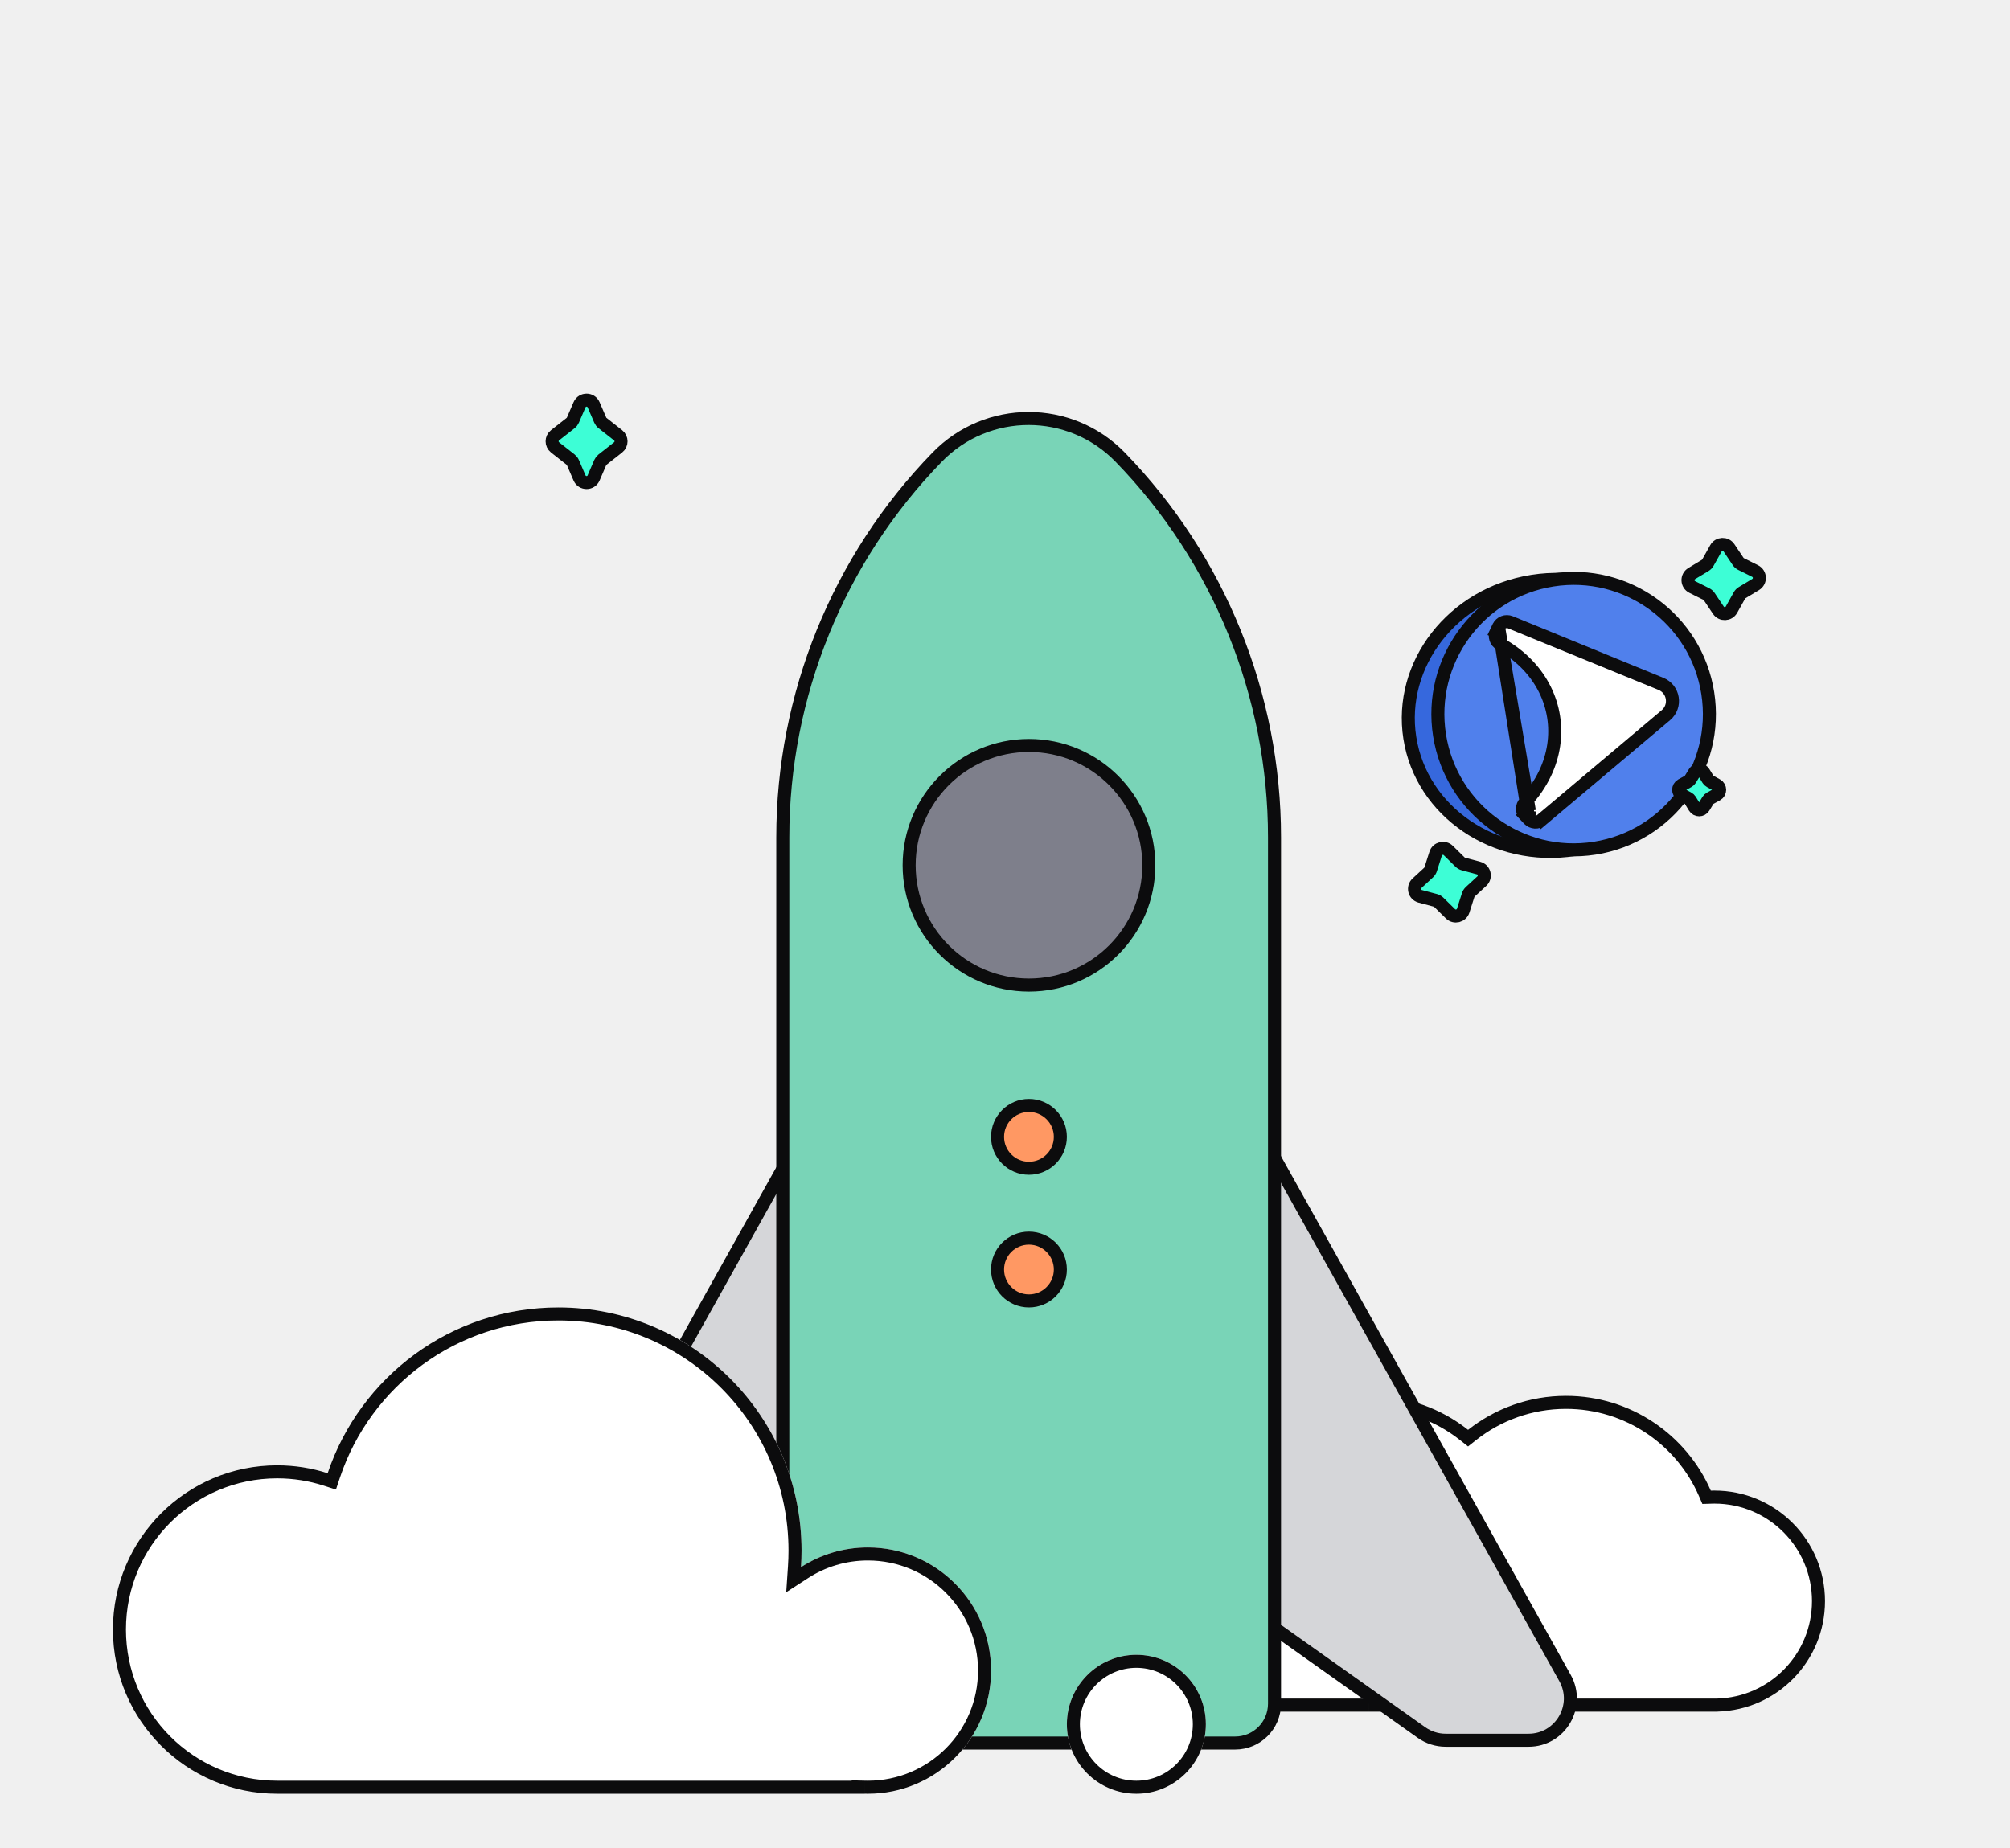
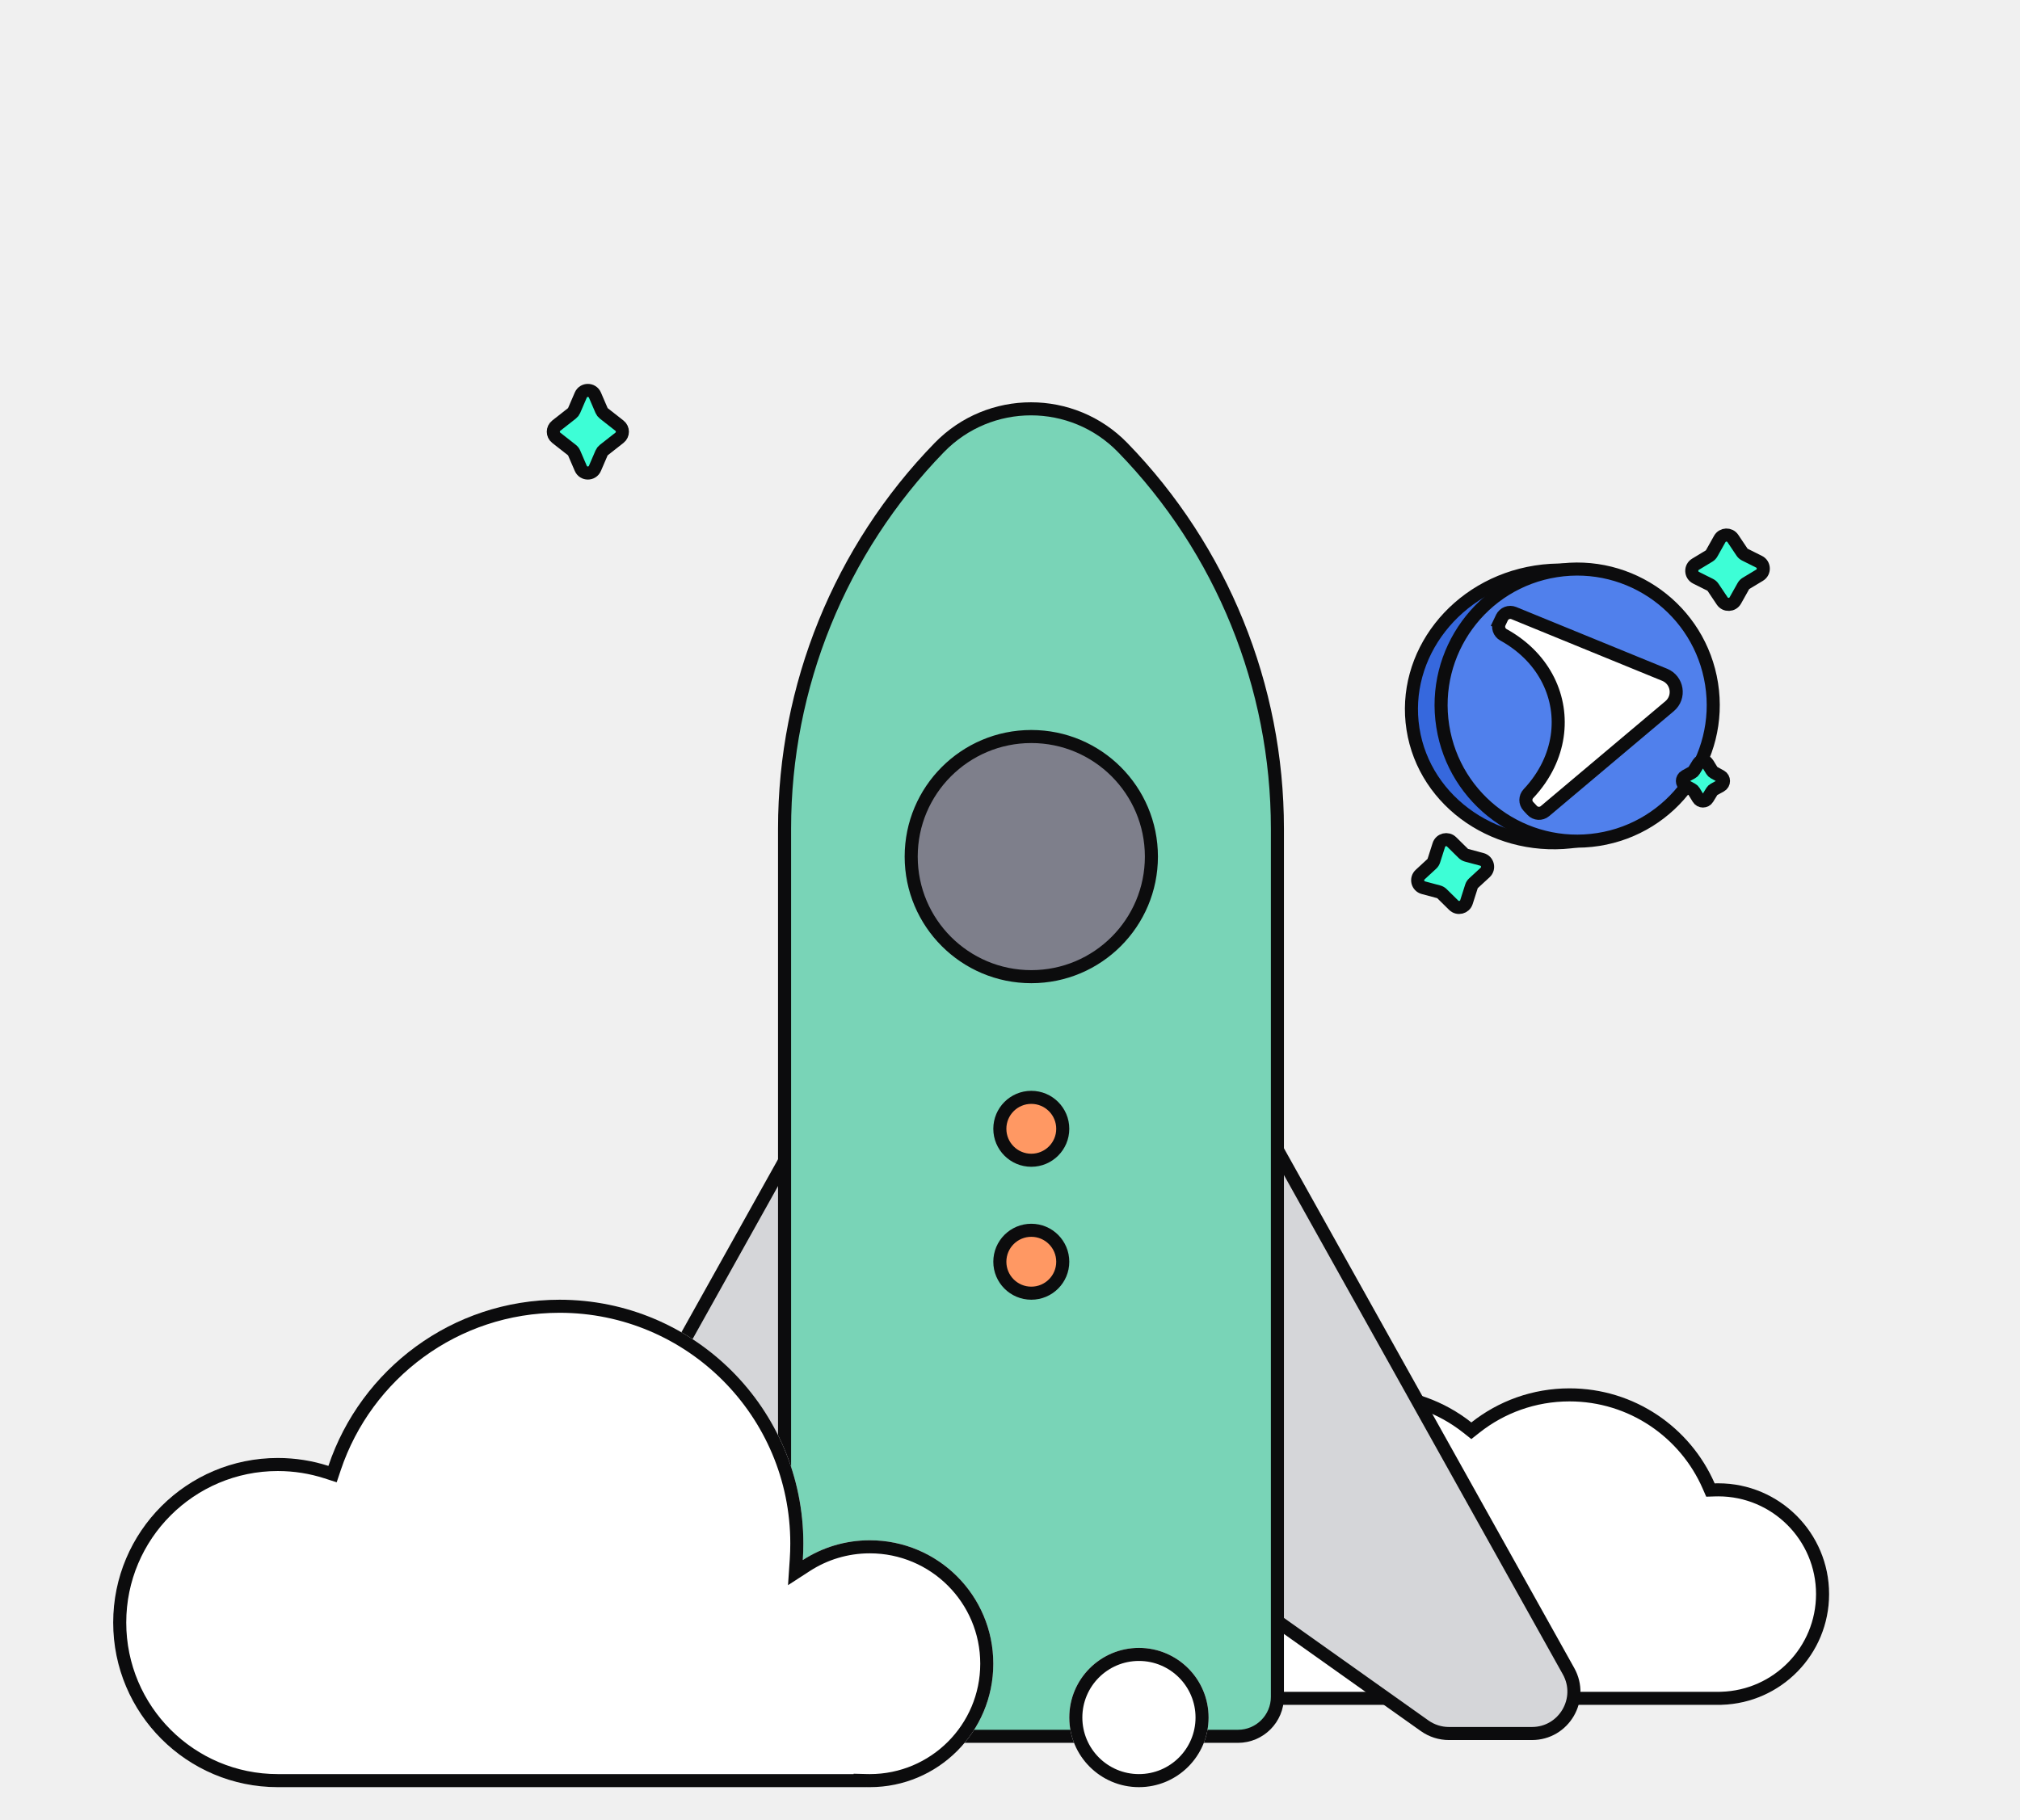
- <svg xmlns="http://www.w3.org/2000/svg" width="87" height="80" viewBox="0 0 87 80" fill="none">
-   <mask id="path-1-inside-1_13590_2867" fill="white">
-     <path fill-rule="evenodd" clip-rule="evenodd" d="M59.261 74.102C59.276 74.102 59.29 74.102 59.304 74.102C59.319 74.102 59.333 74.102 59.347 74.102H67.738C67.753 74.102 67.767 74.102 67.781 74.102C67.796 74.102 67.81 74.102 67.825 74.102H74.344V74.1C76.924 74.028 78.993 71.914 78.993 69.317C78.993 66.674 76.851 64.531 74.208 64.531C74.155 64.531 74.102 64.532 74.05 64.534C72.995 62.118 70.586 60.43 67.781 60.43C66.18 60.43 64.708 60.98 63.543 61.902C62.378 60.98 60.905 60.43 59.304 60.43C56.799 60.43 54.608 61.778 53.417 63.788C52.826 63.562 52.183 63.438 51.511 63.438C48.566 63.438 46.179 65.825 46.179 68.77C46.179 71.715 48.566 74.102 51.511 74.102C51.557 74.102 51.603 74.102 51.648 74.101V74.102H59.261Z" />
+ <svg xmlns="http://www.w3.org/2000/svg" width="232" height="209" viewBox="0 0 232 209" fill="none">
+   <mask id="path-1-inside-1_5_7808" fill="white">
+     <path fill-rule="evenodd" clip-rule="evenodd" d="M137.354 195.846C137.233 195.85 137.112 195.851 136.99 195.851C129.158 195.851 122.809 189.502 122.809 181.67C122.809 173.839 129.158 167.49 136.99 167.49C138.776 167.49 140.485 167.82 142.06 168.423C145.225 163.076 151.052 159.49 157.715 159.49C161.973 159.49 165.889 160.954 168.987 163.406C172.086 160.954 176.002 159.49 180.259 159.49C187.717 159.49 194.126 163.981 196.93 170.405C197.069 170.401 197.209 170.399 197.349 170.399C204.377 170.399 210.075 176.096 210.075 183.125C210.075 190.032 204.573 195.653 197.713 195.846V195.851H137.354V195.846Z" />
  </mask>
-   <path fill-rule="evenodd" clip-rule="evenodd" d="M59.261 74.102C59.276 74.102 59.29 74.102 59.304 74.102C59.319 74.102 59.333 74.102 59.347 74.102H67.738C67.753 74.102 67.767 74.102 67.781 74.102C67.796 74.102 67.81 74.102 67.825 74.102H74.344V74.1C76.924 74.028 78.993 71.914 78.993 69.317C78.993 66.674 76.851 64.531 74.208 64.531C74.155 64.531 74.102 64.532 74.05 64.534C72.995 62.118 70.586 60.43 67.781 60.43C66.18 60.43 64.708 60.98 63.543 61.902C62.378 60.98 60.905 60.43 59.304 60.43C56.799 60.43 54.608 61.778 53.417 63.788C52.826 63.562 52.183 63.438 51.511 63.438C48.566 63.438 46.179 65.825 46.179 68.77C46.179 71.715 48.566 74.102 51.511 74.102C51.557 74.102 51.603 74.102 51.648 74.101V74.102H59.261Z" fill="white" />
-   <path d="M59.261 74.102V73.538L59.265 73.538L59.261 74.102ZM59.347 74.102L59.344 73.538H59.347V74.102ZM67.738 74.102V73.538L67.742 73.538L67.738 74.102ZM67.825 74.102L67.821 73.538H67.825V74.102ZM74.344 74.102H74.909V74.666H74.344V74.102ZM74.344 74.1H73.78V73.552L74.329 73.536L74.344 74.1ZM74.05 64.534L74.068 65.098L73.686 65.11L73.533 64.76L74.05 64.534ZM63.543 61.902L63.893 62.344L63.543 62.621L63.193 62.344L63.543 61.902ZM53.417 63.788L53.903 64.076L53.66 64.485L53.216 64.315L53.417 63.788ZM51.648 74.101L51.634 73.537L52.212 73.522V74.101H51.648ZM51.648 74.102V74.666H51.084V74.102H51.648ZM59.304 74.666C59.289 74.666 59.273 74.666 59.258 74.666L59.265 73.538C59.278 73.538 59.291 73.538 59.304 73.538V74.666ZM59.351 74.666C59.335 74.666 59.32 74.666 59.304 74.666V73.538C59.318 73.538 59.331 73.538 59.344 73.538L59.351 74.666ZM59.347 73.538H67.738V74.666H59.347V73.538ZM67.781 74.666C67.766 74.666 67.751 74.666 67.735 74.666L67.742 73.538C67.755 73.538 67.768 73.538 67.781 73.538V74.666ZM67.828 74.666C67.812 74.666 67.797 74.666 67.781 74.666V73.538C67.795 73.538 67.808 73.538 67.821 73.538L67.828 74.666ZM67.825 73.538H74.344V74.666H67.825V73.538ZM73.78 74.102V74.1H74.909V74.102H73.78ZM79.557 69.317C79.557 72.22 77.244 74.583 74.36 74.664L74.329 73.536C76.604 73.472 78.429 71.608 78.429 69.317H79.557ZM74.208 63.967C77.162 63.967 79.557 66.362 79.557 69.317H78.429C78.429 66.985 76.539 65.095 74.208 65.095V63.967ZM74.031 63.97C74.09 63.968 74.149 63.967 74.208 63.967V65.095C74.161 65.095 74.115 65.096 74.068 65.098L74.031 63.97ZM67.781 59.866C70.818 59.866 73.426 61.694 74.567 64.308L73.533 64.76C72.565 62.542 70.353 60.994 67.781 60.994V59.866ZM63.193 61.46C64.454 60.462 66.049 59.866 67.781 59.866V60.994C66.312 60.994 64.962 61.499 63.893 62.344L63.193 61.46ZM59.304 59.866C61.037 59.866 62.632 60.462 63.893 61.46L63.193 62.344C62.124 61.499 60.774 60.994 59.304 60.994V59.866ZM52.932 63.501C54.22 61.326 56.591 59.866 59.304 59.866V60.994C57.006 60.994 54.996 62.23 53.903 64.076L52.932 63.501ZM51.511 62.874C52.253 62.874 52.964 63.011 53.619 63.262L53.216 64.315C52.687 64.113 52.113 64.002 51.511 64.002V62.874ZM45.615 68.77C45.615 65.513 48.255 62.874 51.511 62.874V64.002C48.878 64.002 46.743 66.137 46.743 68.77H45.615ZM51.511 74.666C48.255 74.666 45.615 72.026 45.615 68.77H46.743C46.743 71.403 48.878 73.538 51.511 73.538V74.666ZM51.662 74.664C51.612 74.666 51.562 74.666 51.511 74.666V73.538C51.552 73.538 51.593 73.538 51.634 73.537L51.662 74.664ZM52.212 74.101V74.102H51.084V74.101H52.212ZM51.648 73.538H59.261V74.666H51.648V73.538Z" fill="#0C0C0D" mask="url(#path-1-inside-1_13590_2867)" />
-   <path d="M67.74 72.647L54.922 49.693C54.14 48.293 52.06 48.525 51.606 50.062L47.6 63.621C47.38 64.363 47.657 65.162 48.288 65.61L61.527 75.006C61.833 75.223 62.199 75.34 62.574 75.34L66.16 75.34C67.542 75.34 68.414 73.854 67.74 72.647Z" fill="#D5D6D9" stroke="#0C0C0D" stroke-width="0.564" />
-   <path d="M21.575 72.647L34.394 49.693C35.175 48.293 37.256 48.525 37.71 50.062L41.716 63.621C41.935 64.363 41.658 65.162 41.028 65.61L27.789 75.006C27.483 75.223 27.116 75.34 26.741 75.34L23.156 75.34C21.774 75.34 20.901 73.854 21.575 72.647Z" fill="#D5D6D9" stroke="#0C0C0D" stroke-width="0.564" />
-   <path d="M33.882 36.251C33.882 30.105 36.278 24.2 40.562 19.792C42.731 17.56 46.316 17.56 48.486 19.792C52.77 24.2 55.166 30.105 55.166 36.251V73.756C55.166 74.698 54.403 75.461 53.461 75.461H35.587C34.645 75.461 33.882 74.698 33.882 73.756V36.251Z" fill="#79D4B7" stroke="#0C0C0D" stroke-width="0.564" />
-   <mask id="path-6-inside-2_13590_2867" fill="white">
-     <path fill-rule="evenodd" clip-rule="evenodd" d="M34.694 67.129C34.694 67.37 34.686 67.609 34.67 67.846C35.504 67.306 36.498 66.993 37.565 66.993C40.51 66.993 42.897 69.38 42.897 72.325C42.897 75.27 40.51 77.657 37.565 77.657C37.519 77.657 37.474 77.656 37.428 77.655V77.657H24.201C24.189 77.657 24.178 77.657 24.166 77.657C24.154 77.657 24.142 77.657 24.131 77.657H11.997L11.997 77.657C8.071 77.657 4.888 74.474 4.888 70.547C4.888 66.621 8.071 63.438 11.997 63.438C12.76 63.438 13.494 63.558 14.182 63.78C15.581 59.608 19.523 56.602 24.166 56.602C29.98 56.602 34.694 61.315 34.694 67.129ZM49.186 77.657C50.848 77.657 52.194 76.311 52.194 74.649C52.194 72.988 50.848 71.641 49.186 71.641C47.525 71.641 46.178 72.988 46.178 74.649C46.178 76.311 47.525 77.657 49.186 77.657Z" />
+   <path fill-rule="evenodd" clip-rule="evenodd" d="M137.354 195.846C137.233 195.85 137.112 195.851 136.99 195.851C129.158 195.851 122.809 189.502 122.809 181.67C122.809 173.839 129.158 167.49 136.99 167.49C138.776 167.49 140.485 167.82 142.06 168.423C145.225 163.076 151.052 159.49 157.715 159.49C161.973 159.49 165.889 160.954 168.987 163.406C172.086 160.954 176.002 159.49 180.259 159.49C187.717 159.49 194.126 163.981 196.93 170.405C197.069 170.401 197.209 170.399 197.349 170.399C204.377 170.399 210.075 176.096 210.075 183.125C210.075 190.032 204.573 195.653 197.713 195.846V195.851H137.354V195.846Z" fill="white" />
+   <path d="M137.354 195.846L137.316 194.347L138.854 194.308V195.846H137.354ZM142.06 168.423L143.35 169.187L142.706 170.276L141.523 169.824L142.06 168.423ZM168.987 163.406L169.918 164.582L168.987 165.318L168.057 164.582L168.987 163.406ZM196.93 170.405L196.978 171.905L195.962 171.937L195.555 171.005L196.93 170.405ZM197.713 195.846H196.213V194.387L197.671 194.347L197.713 195.846ZM197.713 195.851H199.213V197.351H197.713V195.851ZM137.354 195.851V197.351H135.854V195.851H137.354ZM137.392 197.346C137.258 197.349 137.124 197.351 136.99 197.351V194.351C137.099 194.351 137.208 194.35 137.316 194.347L137.392 197.346ZM136.99 197.351C128.33 197.351 121.309 190.331 121.309 181.67H124.309C124.309 188.674 129.987 194.351 136.99 194.351V197.351ZM121.309 181.67C121.309 173.01 128.33 165.99 136.99 165.99V168.99C129.987 168.99 124.309 174.667 124.309 181.67H121.309ZM136.99 165.99C138.963 165.99 140.853 166.355 142.596 167.022L141.523 169.824C140.118 169.285 138.59 168.99 136.99 168.99V165.99ZM140.769 167.659C144.193 161.874 150.5 157.99 157.715 157.99V160.99C151.603 160.99 146.257 164.277 143.35 169.187L140.769 167.659ZM157.715 157.99C162.323 157.99 166.564 159.576 169.918 162.229L168.057 164.582C165.214 162.333 161.623 160.99 157.715 160.99V157.99ZM168.057 162.229C171.41 159.576 175.652 157.99 180.259 157.99V160.99C176.351 160.99 172.761 162.333 169.918 164.582L168.057 162.229ZM180.259 157.99C188.335 157.99 195.271 162.854 198.305 169.805L195.555 171.005C192.981 165.108 187.099 160.99 180.259 160.99V157.99ZM196.881 168.906C197.037 168.901 197.193 168.899 197.349 168.899V171.899C197.225 171.899 197.101 171.901 196.978 171.905L196.881 168.906ZM197.349 168.899C205.206 168.899 211.575 175.268 211.575 183.125H208.575C208.575 176.925 203.549 171.899 197.349 171.899V168.899ZM211.575 183.125C211.575 190.846 205.425 197.13 197.755 197.345L197.671 194.347C203.722 194.177 208.575 189.217 208.575 183.125H211.575ZM196.213 195.851V195.846H199.213V195.851H196.213ZM137.354 194.351H197.713V197.351H137.354V194.351ZM138.854 195.846V195.851H135.854V195.846H138.854Z" fill="#0C0C0D" mask="url(#path-1-inside-1_5_7808)" />
+   <path d="M180.149 191.982L146.06 130.936C143.982 127.215 138.449 127.831 137.241 131.919L126.587 167.977C126.004 169.95 126.74 172.075 128.418 173.266L163.625 198.255C164.439 198.832 165.413 199.143 166.411 199.143L175.947 199.143C179.622 199.143 181.941 195.191 180.149 191.982Z" fill="#D5D6D9" stroke="#0C0C0D" stroke-width="1.5" />
+   <path d="M57.379 191.982L91.468 130.936C93.546 127.215 99.079 127.831 100.287 131.919L110.941 167.977C111.524 169.95 110.788 172.075 109.11 173.266L73.903 198.255C73.089 198.832 72.115 199.143 71.117 199.143L61.581 199.143C57.907 199.143 55.587 195.191 57.379 191.982Z" fill="#D5D6D9" stroke="#0C0C0D" stroke-width="1.5" />
+   <path d="M90.108 95.19C90.108 78.843 96.481 63.141 107.873 51.418C113.643 45.481 123.177 45.481 128.947 51.418C140.339 63.141 146.712 78.843 146.712 95.19V194.931C146.712 197.435 144.682 199.465 142.178 199.465H94.642C92.138 199.465 90.108 197.435 90.108 194.931V95.19Z" fill="#79D4B7" stroke="#0C0C0D" stroke-width="1.5" />
+   <mask id="path-6-inside-2_5_7808" fill="white">
+     <path fill-rule="evenodd" clip-rule="evenodd" d="M92.266 177.307C92.266 177.948 92.245 178.584 92.203 179.214C94.42 177.778 97.064 176.944 99.902 176.944C107.734 176.944 114.083 183.293 114.083 191.125C114.083 198.956 107.734 205.305 99.902 205.305C99.781 205.305 99.659 205.304 99.538 205.301V205.305H64.361C64.33 205.305 64.299 205.305 64.269 205.305C64.238 205.305 64.207 205.305 64.177 205.305H31.907C21.465 205.305 13 196.84 13 186.397C13 175.955 21.465 167.49 31.908 167.49C33.935 167.49 35.887 167.809 37.718 168.399C41.439 157.304 51.92 149.31 64.269 149.31C79.731 149.31 92.266 161.845 92.266 177.307ZM130.808 205.305C135.226 205.305 138.808 201.724 138.808 197.306C138.808 192.888 135.226 189.306 130.808 189.306C126.391 189.306 122.809 192.888 122.809 197.306C122.809 201.724 126.391 205.305 130.808 205.305Z" />
  </mask>
-   <path fill-rule="evenodd" clip-rule="evenodd" d="M34.694 67.129C34.694 67.37 34.686 67.609 34.67 67.846C35.504 67.306 36.498 66.993 37.565 66.993C40.51 66.993 42.897 69.38 42.897 72.325C42.897 75.27 40.51 77.657 37.565 77.657C37.519 77.657 37.474 77.656 37.428 77.655V77.657H24.201C24.189 77.657 24.178 77.657 24.166 77.657C24.154 77.657 24.142 77.657 24.131 77.657H11.997L11.997 77.657C8.071 77.657 4.888 74.474 4.888 70.547C4.888 66.621 8.071 63.438 11.997 63.438C12.76 63.438 13.494 63.558 14.182 63.78C15.581 59.608 19.523 56.602 24.166 56.602C29.98 56.602 34.694 61.315 34.694 67.129ZM49.186 77.657C50.848 77.657 52.194 76.311 52.194 74.649C52.194 72.988 50.848 71.641 49.186 71.641C47.525 71.641 46.178 72.988 46.178 74.649C46.178 76.311 47.525 77.657 49.186 77.657Z" fill="white" />
-   <path d="M34.67 67.846L34.107 67.809L34.031 68.932L34.976 68.32L34.67 67.846ZM37.428 77.655L37.443 77.091L36.864 77.077V77.655H37.428ZM37.428 77.657V78.221H37.992V77.657H37.428ZM24.201 77.657V77.093L24.199 77.093L24.201 77.657ZM24.131 77.657L24.133 77.093H24.131V77.657ZM11.997 77.657L11.454 77.506L11.255 78.221H11.997V77.657ZM11.997 77.657L12.541 77.808L12.739 77.093H11.997V77.657ZM14.182 63.78L14.009 64.317L14.54 64.488L14.717 63.959L14.182 63.78ZM35.232 67.884C35.249 67.635 35.258 67.383 35.258 67.129H34.13C34.13 67.358 34.122 67.584 34.107 67.809L35.232 67.884ZM37.565 66.428C36.386 66.428 35.285 66.775 34.363 67.373L34.976 68.32C35.722 67.837 36.61 67.557 37.565 67.557V66.428ZM43.462 72.325C43.462 69.068 40.822 66.428 37.565 66.428V67.557C40.199 67.557 42.333 69.691 42.333 72.325H43.462ZM37.565 78.221C40.822 78.221 43.462 75.581 43.462 72.325H42.333C42.333 74.958 40.199 77.093 37.565 77.093V78.221ZM37.414 78.219C37.464 78.221 37.515 78.221 37.565 78.221V77.093C37.524 77.093 37.483 77.093 37.443 77.091L37.414 78.219ZM36.864 77.655V77.657H37.992V77.655H36.864ZM37.428 77.093H24.201V78.221H37.428V77.093ZM24.166 78.221C24.178 78.221 24.191 78.221 24.203 78.221L24.199 77.093C24.188 77.093 24.177 77.093 24.166 77.093V78.221ZM24.129 78.221C24.141 78.221 24.154 78.221 24.166 78.221V77.093C24.155 77.093 24.144 77.093 24.133 77.093L24.129 78.221ZM24.131 77.093H11.997V78.221H24.131V77.093ZM12.541 77.808L12.541 77.808L11.454 77.506L11.454 77.506L12.541 77.808ZM4.324 70.547C4.324 74.785 7.759 78.221 11.997 78.221V77.093C8.382 77.093 5.452 74.162 5.452 70.547H4.324ZM11.997 62.874C7.759 62.874 4.324 66.309 4.324 70.547H5.452C5.452 66.932 8.382 64.002 11.997 64.002V62.874ZM14.355 63.243C13.612 63.003 12.819 62.874 11.997 62.874V64.002C12.7 64.002 13.376 64.112 14.009 64.317L14.355 63.243ZM24.166 56.038C19.273 56.038 15.121 59.205 13.647 63.6L14.717 63.959C16.041 60.01 19.772 57.166 24.166 57.166V56.038ZM35.258 67.129C35.258 61.004 30.292 56.038 24.166 56.038V57.166C29.669 57.166 34.13 61.627 34.13 67.129H35.258ZM51.63 74.649C51.63 75.999 50.536 77.093 49.186 77.093V78.221C51.159 78.221 52.758 76.622 52.758 74.649H51.63ZM49.186 72.205C50.536 72.205 51.63 73.299 51.63 74.649H52.758C52.758 72.677 51.159 71.077 49.186 71.077V72.205ZM46.742 74.649C46.742 73.299 47.837 72.205 49.186 72.205V71.077C47.214 71.077 45.614 72.677 45.614 74.649H46.742ZM49.186 77.093C47.837 77.093 46.742 75.999 46.742 74.649H45.614C45.614 76.622 47.214 78.221 49.186 78.221V77.093Z" fill="#0C0C0D" mask="url(#path-6-inside-2_13590_2867)" />
-   <circle cx="44.538" cy="37.46" r="5.187" fill="#7E7F8B" stroke="#0C0C0D" stroke-width="0.564" />
-   <circle cx="44.537" cy="49.218" r="1.359" fill="#FF9863" stroke="#0C0C0D" stroke-width="0.564" />
-   <circle cx="44.537" cy="54.961" r="1.359" fill="#FF9863" stroke="#0C0C0D" stroke-width="0.564" />
-   <path d="M73.453 29.996C73.954 33.187 71.6 36.238 68.15 36.78C64.7 37.322 61.524 35.139 61.023 31.949C60.522 28.758 62.876 25.707 66.326 25.165C69.775 24.623 72.952 26.806 73.453 29.996Z" fill="#3668DD" stroke="#0C0C0D" stroke-width="0.564" />
-   <circle cx="68.113" cy="30.916" r="5.876" transform="rotate(-8.92691 68.1134 30.9158)" fill="#5080EC" stroke="#0C0C0D" stroke-width="0.564" />
-   <path d="M66.197 35.111L66.007 35.29C65.859 35.133 65.865 34.892 66.007 34.741C66.376 34.349 66.661 33.93 66.868 33.499C67.637 31.898 67.353 30.086 66.129 28.797C65.8 28.45 65.4 28.139 64.929 27.879C64.747 27.778 64.668 27.551 64.76 27.356L65.015 27.477L64.76 27.356L64.863 27.139M66.197 35.111L64.863 27.139M66.197 35.111L66.007 35.29L66.171 35.465M66.197 35.111L66.171 35.465M64.863 27.139C64.955 26.947 65.181 26.86 65.377 26.941L71.891 29.606C72.451 29.835 72.567 30.573 72.105 30.963L66.721 35.497L66.539 35.281L66.721 35.497C66.559 35.633 66.317 35.62 66.171 35.465M64.863 27.139L66.171 35.465" fill="white" stroke="#0C0C0D" stroke-width="0.564" />
-   <path d="M62.69 36.823C62.514 36.649 62.215 36.722 62.14 36.959L61.925 37.633C61.908 37.687 61.876 37.737 61.834 37.776L61.333 38.238C61.141 38.416 61.219 38.736 61.472 38.804L62.131 38.98C62.186 38.995 62.237 39.024 62.278 39.065L62.782 39.561C62.958 39.735 63.257 39.662 63.332 39.425L63.547 38.752C63.565 38.697 63.596 38.647 63.638 38.608L64.139 38.146C64.332 37.968 64.253 37.648 64 37.581L63.341 37.404C63.286 37.389 63.235 37.36 63.194 37.32L62.69 36.823Z" fill="#3DFED6" stroke="#0C0C0D" stroke-width="0.564" stroke-linejoin="round" />
-   <path d="M74.838 23.718C74.7 23.511 74.392 23.523 74.271 23.74L73.925 24.357C73.897 24.407 73.856 24.449 73.807 24.479L73.224 24.831C72.999 24.966 73.012 25.296 73.247 25.413L73.856 25.718C73.908 25.744 73.952 25.783 73.984 25.831L74.377 26.418C74.515 26.624 74.822 26.612 74.944 26.396L75.289 25.779C75.317 25.729 75.358 25.686 75.407 25.657L75.991 25.305C76.215 25.169 76.202 24.84 75.968 24.722L75.359 24.418C75.307 24.392 75.263 24.353 75.231 24.305L74.838 23.718Z" fill="#3DFED6" stroke="#0C0C0D" stroke-width="0.564" stroke-linejoin="round" />
-   <path d="M25.694 17.524C25.579 17.256 25.199 17.256 25.084 17.524L24.798 18.186C24.776 18.237 24.742 18.282 24.698 18.316L24.024 18.845C23.855 18.978 23.855 19.235 24.024 19.368L24.698 19.897C24.742 19.932 24.776 19.976 24.798 20.027L25.084 20.69C25.199 20.958 25.579 20.958 25.694 20.69L25.98 20.027C26.002 19.976 26.036 19.932 26.08 19.897L26.754 19.368C26.923 19.235 26.923 18.978 26.754 18.845L26.08 18.316C26.036 18.282 26.002 18.237 25.98 18.186L25.694 17.524Z" fill="#3DFED6" stroke="#0C0C0D" stroke-width="0.564" stroke-linejoin="round" />
-   <path d="M73.745 33.44C73.654 33.291 73.438 33.291 73.347 33.44L73.16 33.745C73.139 33.779 73.109 33.808 73.073 33.827L72.779 33.989C72.618 34.078 72.618 34.31 72.779 34.399L73.073 34.561C73.109 34.58 73.139 34.609 73.16 34.643L73.347 34.948C73.438 35.096 73.654 35.096 73.745 34.948L73.932 34.643C73.954 34.609 73.983 34.58 74.019 34.561L74.313 34.399C74.474 34.31 74.474 34.078 74.313 33.989L74.019 33.827C73.983 33.808 73.954 33.779 73.932 33.745L73.745 33.44Z" fill="#3DFED6" stroke="#0C0C0D" stroke-width="0.564" stroke-linejoin="round" />
+   <path fill-rule="evenodd" clip-rule="evenodd" d="M92.266 177.307C92.266 177.948 92.245 178.584 92.203 179.214C94.42 177.778 97.064 176.944 99.902 176.944C107.734 176.944 114.083 183.293 114.083 191.125C114.083 198.956 107.734 205.305 99.902 205.305C99.781 205.305 99.659 205.304 99.538 205.301V205.305H64.361C64.33 205.305 64.299 205.305 64.269 205.305C64.238 205.305 64.207 205.305 64.177 205.305H31.907C21.465 205.305 13 196.84 13 186.397C13 175.955 21.465 167.49 31.908 167.49C33.935 167.49 35.887 167.809 37.718 168.399C41.439 157.304 51.92 149.31 64.269 149.31C79.731 149.31 92.266 161.845 92.266 177.307ZM130.808 205.305C135.226 205.305 138.808 201.724 138.808 197.306C138.808 192.888 135.226 189.306 130.808 189.306C126.391 189.306 122.809 192.888 122.809 197.306C122.809 201.724 126.391 205.305 130.808 205.305Z" fill="white" />
+   <path d="M92.203 179.214L90.706 179.114L90.505 182.101L93.018 180.473L92.203 179.214ZM99.538 205.301L99.576 203.801L98.038 203.762V205.301H99.538ZM99.538 205.305V206.805H101.038V205.305H99.538ZM64.361 205.305V203.805L64.356 203.805L64.361 205.305ZM64.177 205.305L64.181 203.805H64.177V205.305ZM31.907 205.305L31.907 206.805H31.907V205.305ZM37.718 168.399L37.257 169.827L38.669 170.282L39.14 168.876L37.718 168.399ZM93.699 179.315C93.744 178.651 93.766 177.982 93.766 177.307H90.766C90.766 177.915 90.746 178.517 90.706 179.114L93.699 179.315ZM99.902 175.444C96.766 175.444 93.84 176.366 91.387 177.955L93.018 180.473C95 179.189 97.362 178.444 99.902 178.444V175.444ZM115.583 191.125C115.583 182.464 108.563 175.444 99.902 175.444V178.444C106.906 178.444 112.583 184.121 112.583 191.125H115.583ZM99.902 206.805C108.563 206.805 115.583 199.785 115.583 191.125H112.583C112.583 198.128 106.906 203.805 99.902 203.805V206.805ZM99.501 206.8C99.634 206.804 99.768 206.805 99.902 206.805V203.805C99.793 203.805 99.684 203.804 99.576 203.801L99.501 206.8ZM98.038 205.301V205.305H101.038V205.301H98.038ZM99.538 203.805H64.361V206.805H99.538V203.805ZM64.269 206.805C64.301 206.805 64.334 206.805 64.366 206.805L64.356 203.805C64.327 203.805 64.298 203.805 64.269 203.805V206.805ZM64.172 206.805C64.204 206.805 64.236 206.805 64.269 206.805V203.805C64.24 203.805 64.21 203.805 64.181 203.805L64.172 206.805ZM64.177 203.805H31.907V206.805H64.177V203.805ZM11.5 186.397C11.5 197.668 20.637 206.805 31.907 206.805L31.907 203.805C22.294 203.805 14.5 196.011 14.5 186.397H11.5ZM31.908 165.99C20.637 165.99 11.5 175.127 11.5 186.397H14.5C14.5 176.783 22.294 168.99 31.908 168.99V165.99ZM38.178 166.972C36.201 166.334 34.093 165.99 31.908 165.99V168.99C33.776 168.99 35.574 169.284 37.257 169.827L38.178 166.972ZM64.269 147.81C51.256 147.81 40.216 156.234 36.296 167.922L39.14 168.876C42.662 158.374 52.584 150.81 64.269 150.81V147.81ZM93.766 177.307C93.766 161.016 80.56 147.81 64.269 147.81V150.81C78.903 150.81 90.766 162.673 90.766 177.307H93.766ZM137.308 197.306C137.308 200.895 134.398 203.805 130.808 203.805V206.805C136.055 206.805 140.308 202.552 140.308 197.306H137.308ZM130.808 190.806C134.398 190.806 137.308 193.716 137.308 197.306H140.308C140.308 192.059 136.055 187.806 130.808 187.806V190.806ZM124.309 197.306C124.309 193.716 127.219 190.806 130.808 190.806V187.806C125.562 187.806 121.309 192.059 121.309 197.306H124.309ZM130.808 203.805C127.219 203.805 124.309 200.895 124.309 197.306H121.309C121.309 202.552 125.562 206.805 130.808 206.805V203.805Z" fill="#0C0C0D" mask="url(#path-6-inside-2_5_7808)" />
+   <circle cx="118.446" cy="98.404" r="13.794" fill="#7E7F8B" stroke="#0C0C0D" stroke-width="1.5" />
+   <circle cx="118.446" cy="129.675" r="3.613" fill="#FF9863" stroke="#0C0C0D" stroke-width="1.5" />
+   <circle cx="118.446" cy="144.946" r="3.613" fill="#FF9863" stroke="#0C0C0D" stroke-width="1.5" />
+   <path d="M195.341 78.556C196.674 87.04 190.413 95.155 181.238 96.596C172.064 98.037 163.616 92.233 162.284 83.748C160.951 75.263 167.212 67.149 176.386 65.708C185.561 64.267 194.008 70.071 195.341 78.556Z" fill="#3668DD" stroke="#0C0C0D" stroke-width="1.5" />
+   <circle cx="181.14" cy="81.001" r="15.627" transform="rotate(-8.92691 181.14 81.0005)" fill="#5080EC" stroke="#0C0C0D" stroke-width="1.5" />
+   <path d="M172.223 71.535L172.901 71.857L172.223 71.535C171.977 72.053 172.189 72.657 172.673 72.924C173.924 73.615 174.988 74.444 175.865 75.367C179.117 78.793 179.874 83.612 177.829 87.87C177.277 89.018 176.519 90.133 175.54 91.174C175.161 91.577 175.144 92.216 175.538 92.634L175.976 93.1C176.364 93.512 177.007 93.546 177.438 93.183L191.755 81.126C192.985 80.09 192.676 78.126 191.188 77.517L173.864 70.43C173.342 70.216 172.741 70.446 172.498 70.958L172.223 71.535Z" fill="white" stroke="#0C0C0D" stroke-width="1.5" />
+   <path d="M166.717 96.711C166.247 96.247 165.454 96.443 165.254 97.072L164.682 98.863C164.635 99.009 164.552 99.141 164.439 99.245L163.107 100.474C162.595 100.946 162.805 101.798 163.478 101.978L165.229 102.447C165.377 102.487 165.512 102.564 165.621 102.672L166.96 103.992C167.43 104.456 168.223 104.26 168.424 103.631L168.995 101.84C169.042 101.694 169.125 101.562 169.238 101.458L170.57 100.229C171.082 99.757 170.872 98.905 170.199 98.725L168.448 98.256C168.3 98.216 168.165 98.139 168.056 98.031L166.717 96.711Z" fill="#3DFED6" stroke="#0C0C0D" stroke-width="1.5" stroke-linejoin="round" />
+   <path d="M199.022 61.857C198.655 61.309 197.839 61.341 197.516 61.917L196.596 63.557C196.521 63.691 196.413 63.803 196.282 63.882L194.73 64.819C194.134 65.178 194.168 66.055 194.791 66.367L196.412 67.178C196.549 67.246 196.666 67.349 196.751 67.476L197.798 69.039C198.165 69.587 198.981 69.555 199.304 68.98L200.224 67.339C200.299 67.205 200.407 67.094 200.538 67.014L202.09 66.078C202.686 65.718 202.652 64.841 202.029 64.53L200.408 63.719C200.271 63.65 200.154 63.547 200.069 63.42L199.022 61.857Z" fill="#3DFED6" stroke="#0C0C0D" stroke-width="1.5" stroke-linejoin="round" />
+   <path d="M68.328 45.385C68.021 44.673 67.01 44.673 66.704 45.385L65.944 47.148C65.886 47.283 65.794 47.402 65.678 47.493L63.886 48.9C63.435 49.254 63.435 49.937 63.886 50.291L65.678 51.698C65.794 51.789 65.886 51.908 65.944 52.044L66.704 53.806C67.01 54.519 68.021 54.519 68.328 53.806L69.087 52.044C69.145 51.908 69.237 51.789 69.353 51.698L71.145 50.291C71.596 49.937 71.596 49.254 71.145 48.9L69.353 47.493C69.237 47.402 69.145 47.283 69.087 47.148L68.328 45.385Z" fill="#3DFED6" stroke="#0C0C0D" stroke-width="1.5" stroke-linejoin="round" />
+   <path d="M196.116 87.714C195.874 87.319 195.299 87.319 195.056 87.714L194.559 88.524C194.503 88.616 194.423 88.692 194.329 88.743L193.548 89.174C193.118 89.41 193.118 90.027 193.548 90.264L194.329 90.694C194.423 90.746 194.503 90.822 194.559 90.914L195.056 91.724C195.299 92.119 195.874 92.119 196.116 91.724L196.614 90.914C196.67 90.822 196.749 90.746 196.843 90.694L197.625 90.264C198.054 90.027 198.054 89.41 197.625 89.174L196.843 88.743C196.749 88.692 196.67 88.616 196.614 88.524L196.116 87.714Z" fill="#3DFED6" stroke="#0C0C0D" stroke-width="1.5" stroke-linejoin="round" />
</svg>
